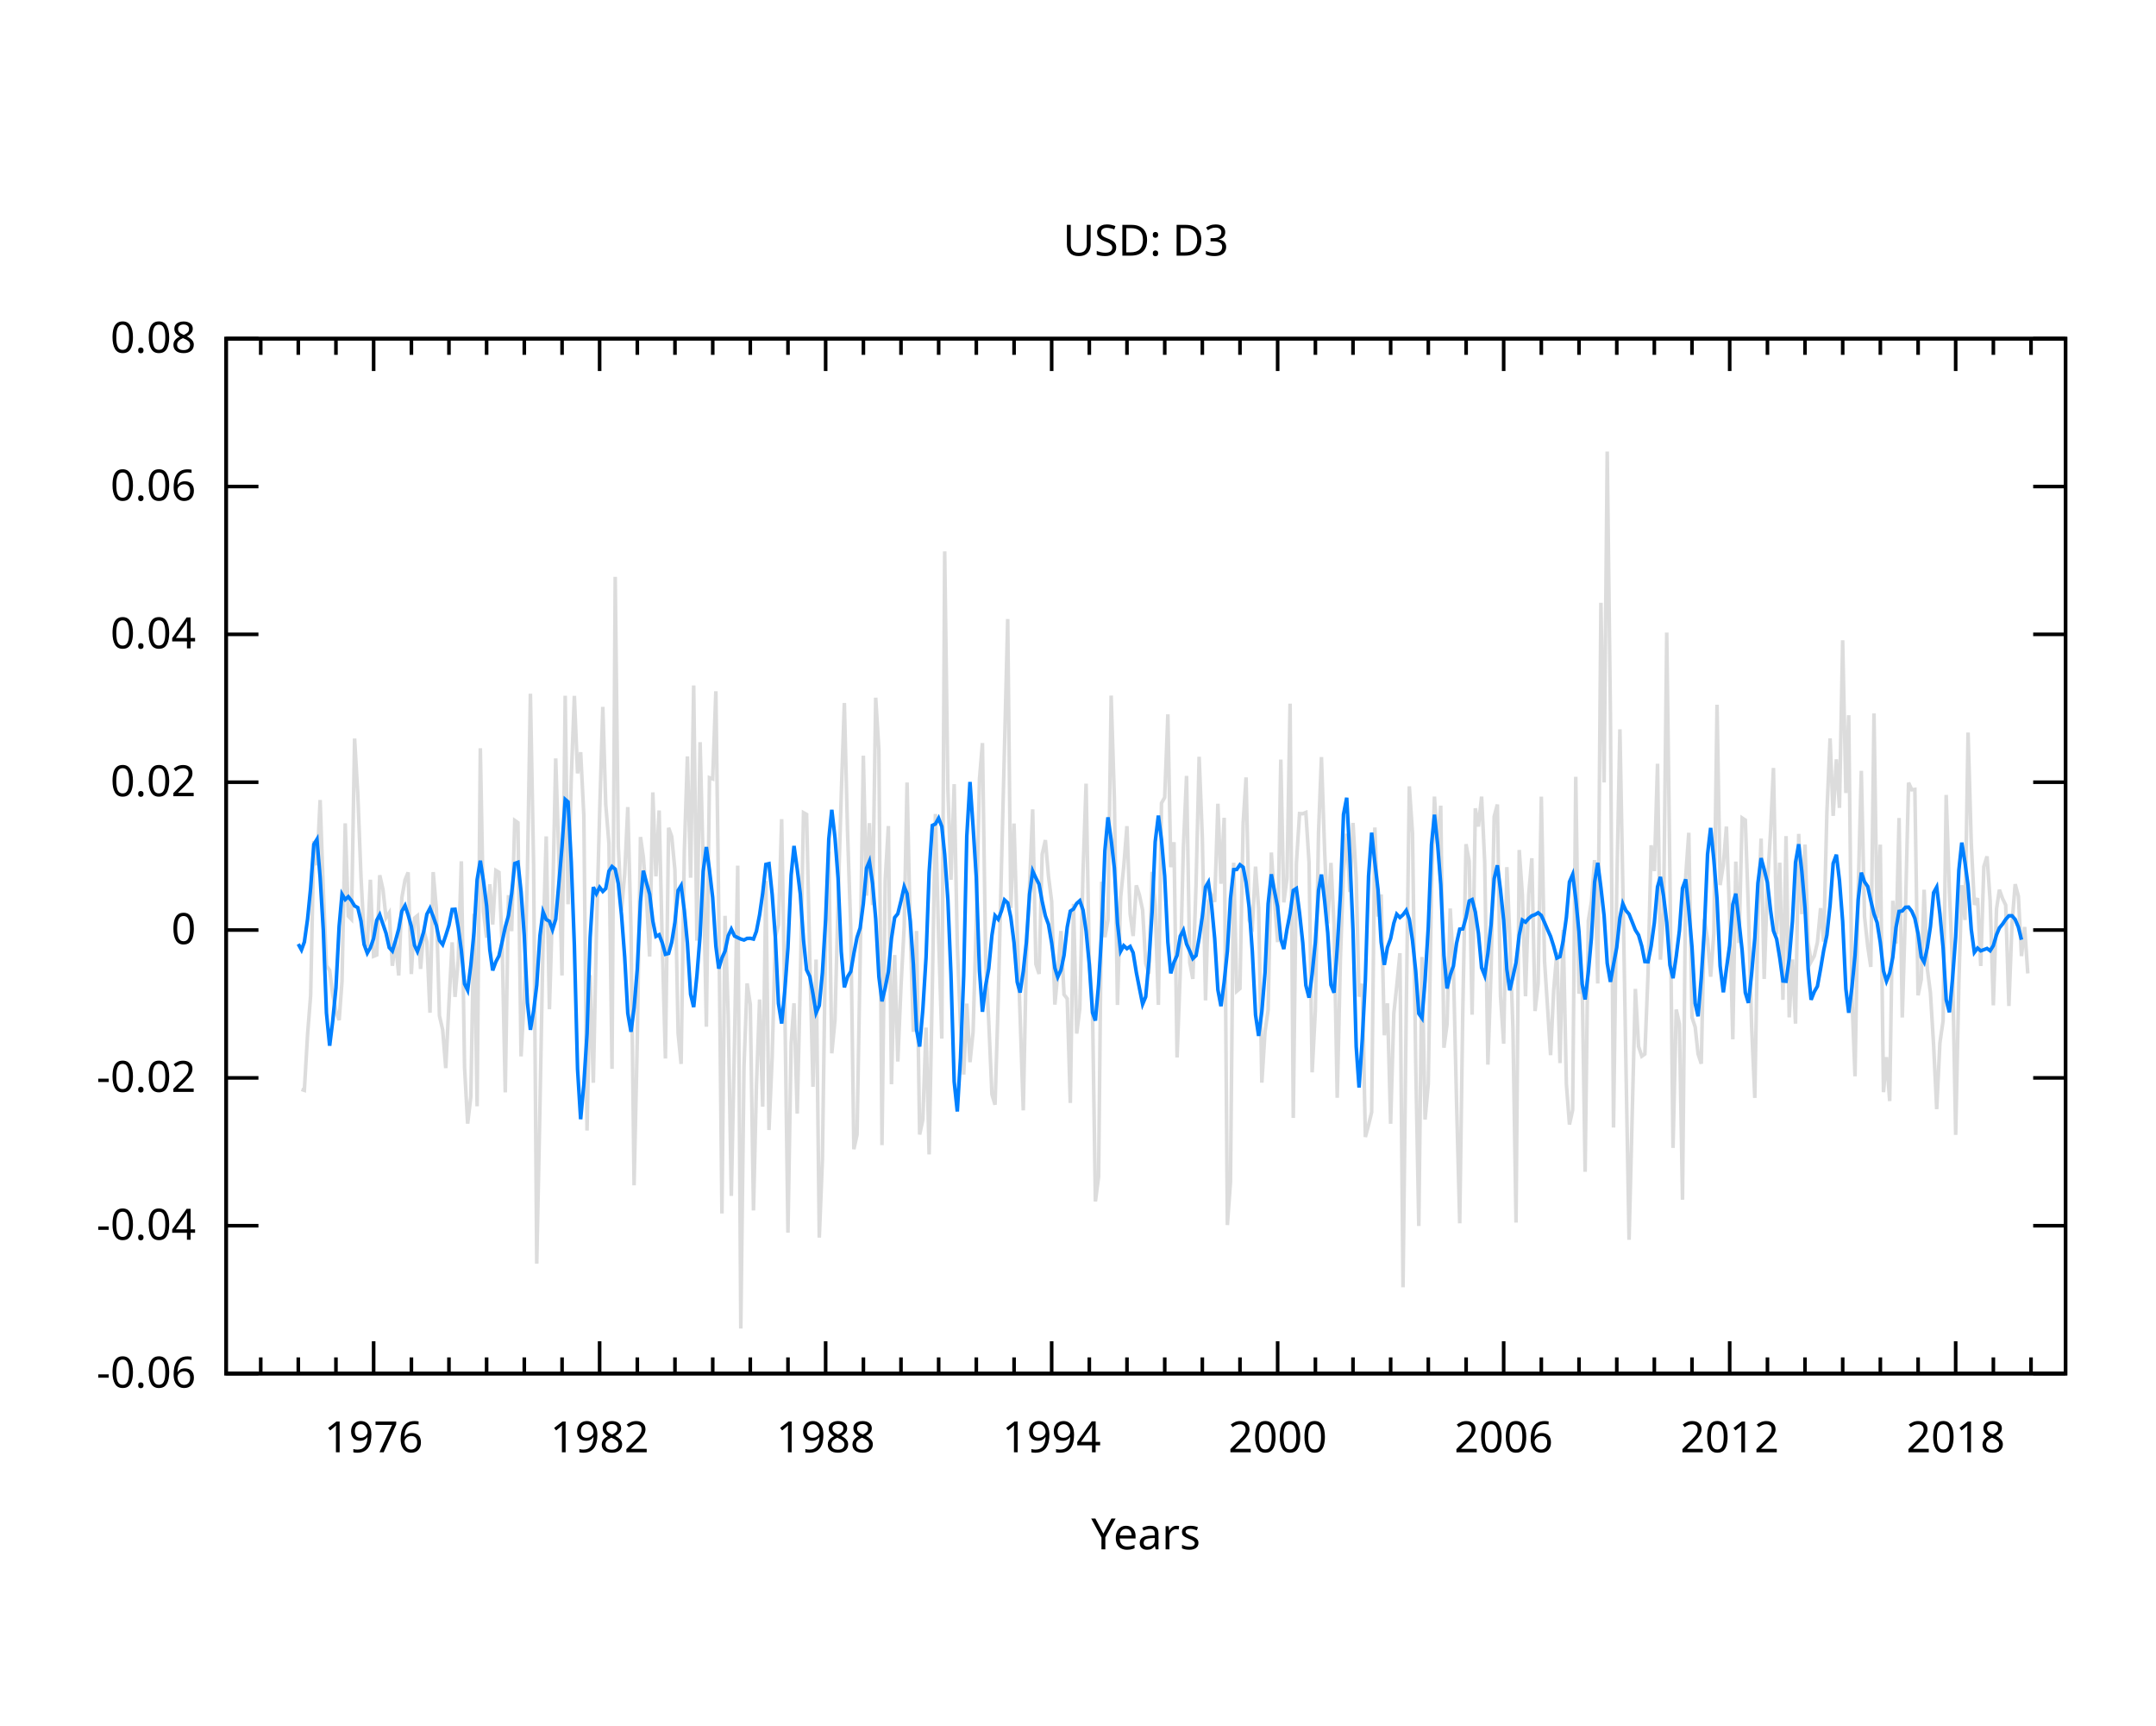
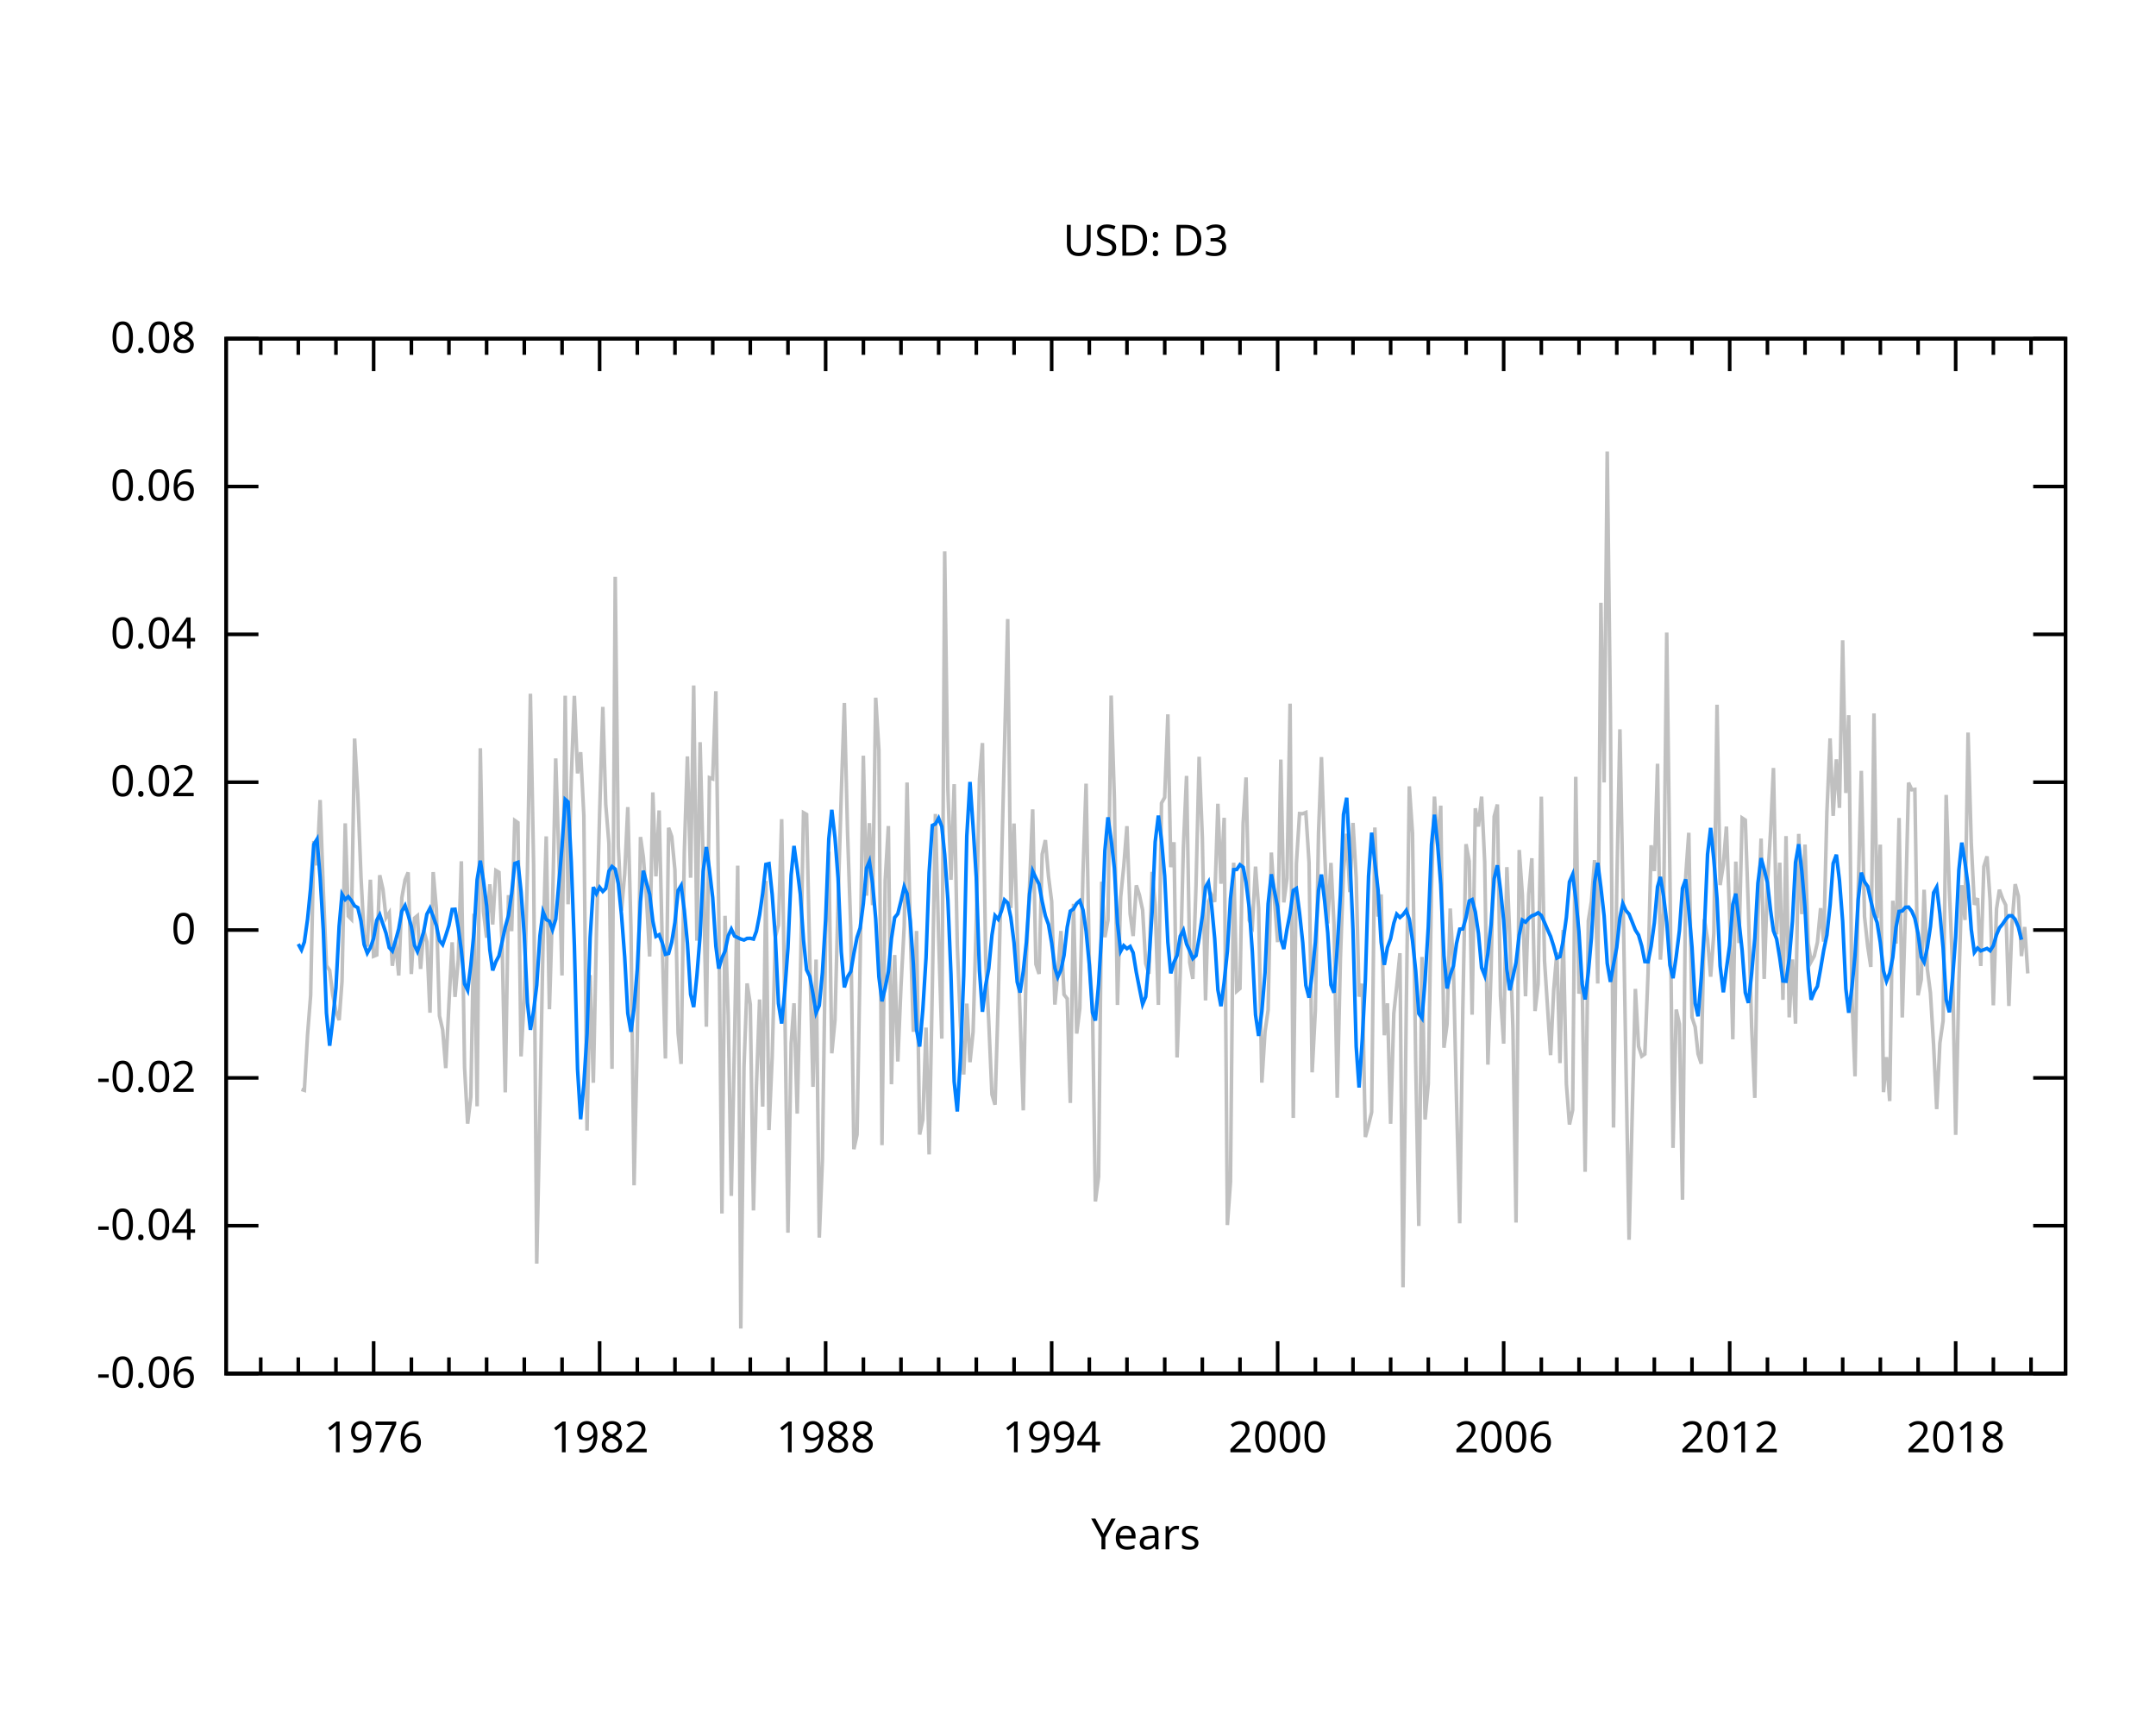
<svg xmlns="http://www.w3.org/2000/svg" xmlns:xlink="http://www.w3.org/1999/xlink" width="600" height="480" viewBox="0 0 600 480">
  <g id="gnuplot_canvas">
    <rect x="0" y="0" width="600" height="480" fill="none" />
    <defs>
      <circle id="gpDot" r="0.5" stroke-width="0.5" stroke="currentColor" />
      <path id="gpPt0" stroke-width="0.222" stroke="currentColor" d="M-1,0 h2 M0,-1 v2" />
      <path id="gpPt1" stroke-width="0.222" stroke="currentColor" d="M-1,-1 L1,1 M1,-1 L-1,1" />
      <path id="gpPt2" stroke-width="0.222" stroke="currentColor" d="M-1,0 L1,0 M0,-1 L0,1 M-1,-1 L1,1 M-1,1 L1,-1" />
      <rect id="gpPt3" stroke-width="0.222" stroke="currentColor" x="-1" y="-1" width="2" height="2" />
      <rect id="gpPt4" stroke-width="0.222" stroke="currentColor" fill="currentColor" x="-1" y="-1" width="2" height="2" />
      <circle id="gpPt5" stroke-width="0.222" stroke="currentColor" cx="0" cy="0" r="1" />
      <use xlink:href="#gpPt5" id="gpPt6" fill="currentColor" stroke="none" />
      <path id="gpPt7" stroke-width="0.222" stroke="currentColor" d="M0,-1.33 L-1.33,0.67 L1.33,0.67 z" />
      <use xlink:href="#gpPt7" id="gpPt8" fill="currentColor" stroke="none" />
      <use xlink:href="#gpPt7" id="gpPt9" stroke="currentColor" transform="rotate(180)" />
      <use xlink:href="#gpPt9" id="gpPt10" fill="currentColor" stroke="none" />
      <use xlink:href="#gpPt3" id="gpPt11" stroke="currentColor" transform="rotate(45)" />
      <use xlink:href="#gpPt11" id="gpPt12" fill="currentColor" stroke="none" />
      <path id="gpPt13" stroke-width="0.222" stroke="currentColor" d="M0,1.330 L1.265,0.411 L0.782,-1.067 L-0.782,-1.076 L-1.265,0.411 z" />
      <use xlink:href="#gpPt13" id="gpPt14" fill="currentColor" stroke="none" />
      <filter id="textbox" filterUnits="objectBoundingBox" x="0" y="0" height="1" width="1">
        <feFlood flood-color="white" flood-opacity="1" result="bgnd" />
        <feComposite in="SourceGraphic" in2="bgnd" operator="atop" />
      </filter>
      <filter id="greybox" filterUnits="objectBoundingBox" x="0" y="0" height="1" width="1">
        <feFlood flood-color="lightgrey" flood-opacity="1" result="grey" />
        <feComposite in="SourceGraphic" in2="grey" operator="atop" />
      </filter>
    </defs>
    <g fill="none" color="white" stroke="currentColor" stroke-width="1.00" stroke-linecap="butt" stroke-linejoin="miter">
</g>
    <g fill="none" color="black" stroke="currentColor" stroke-width="1.00" stroke-linecap="butt" stroke-linejoin="miter">
      <path stroke="black" d="M62.92,382.18 L71.92,382.18 M574.82,382.18 L565.82,382.18  " />
      <g transform="translate(54.53,386.08)" stroke="none" fill="black" font-family="cmr10" font-size="12.00" text-anchor="end">
        <text>
          <tspan font-family="cmr10">-0.06</tspan>
        </text>
      </g>
    </g>
    <g fill="none" color="black" stroke="currentColor" stroke-width="1.00" stroke-linecap="butt" stroke-linejoin="miter">
      <path stroke="black" d="M62.92,341.04 L71.92,341.04 M574.82,341.04 L565.82,341.04  " />
      <g transform="translate(54.53,344.94)" stroke="none" fill="black" font-family="cmr10" font-size="12.00" text-anchor="end">
        <text>
          <tspan font-family="cmr10">-0.04</tspan>
        </text>
      </g>
    </g>
    <g fill="none" color="black" stroke="currentColor" stroke-width="1.00" stroke-linecap="butt" stroke-linejoin="miter">
      <path stroke="black" d="M62.92,299.91 L71.92,299.91 M574.82,299.91 L565.82,299.91  " />
      <g transform="translate(54.53,303.81)" stroke="none" fill="black" font-family="cmr10" font-size="12.00" text-anchor="end">
        <text>
          <tspan font-family="cmr10">-0.02</tspan>
        </text>
      </g>
    </g>
    <g fill="none" color="black" stroke="currentColor" stroke-width="1.00" stroke-linecap="butt" stroke-linejoin="miter">
      <path stroke="black" d="M62.92,258.77 L71.92,258.77 M574.82,258.77 L565.82,258.77  " />
      <g transform="translate(54.53,262.67)" stroke="none" fill="black" font-family="cmr10" font-size="12.00" text-anchor="end">
        <text>
          <tspan font-family="cmr10"> 0</tspan>
        </text>
      </g>
    </g>
    <g fill="none" color="black" stroke="currentColor" stroke-width="1.00" stroke-linecap="butt" stroke-linejoin="miter">
      <path stroke="black" d="M62.92,217.64 L71.92,217.64 M574.82,217.64 L565.82,217.64  " />
      <g transform="translate(54.53,221.54)" stroke="none" fill="black" font-family="cmr10" font-size="12.00" text-anchor="end">
        <text>
          <tspan font-family="cmr10"> 0.02</tspan>
        </text>
      </g>
    </g>
    <g fill="none" color="black" stroke="currentColor" stroke-width="1.00" stroke-linecap="butt" stroke-linejoin="miter">
      <path stroke="black" d="M62.92,176.50 L71.92,176.50 M574.82,176.50 L565.82,176.50  " />
      <g transform="translate(54.53,180.40)" stroke="none" fill="black" font-family="cmr10" font-size="12.00" text-anchor="end">
        <text>
          <tspan font-family="cmr10"> 0.04</tspan>
        </text>
      </g>
    </g>
    <g fill="none" color="black" stroke="currentColor" stroke-width="1.00" stroke-linecap="butt" stroke-linejoin="miter">
      <path stroke="black" d="M62.92,135.37 L71.92,135.37 M574.82,135.37 L565.82,135.37  " />
      <g transform="translate(54.53,139.27)" stroke="none" fill="black" font-family="cmr10" font-size="12.00" text-anchor="end">
        <text>
          <tspan font-family="cmr10"> 0.06</tspan>
        </text>
      </g>
    </g>
    <g fill="none" color="black" stroke="currentColor" stroke-width="1.00" stroke-linecap="butt" stroke-linejoin="miter">
      <path stroke="black" d="M62.92,94.23 L71.92,94.23 M574.82,94.23 L565.82,94.23  " />
      <g transform="translate(54.53,98.13)" stroke="none" fill="black" font-family="cmr10" font-size="12.00" text-anchor="end">
        <text>
          <tspan font-family="cmr10"> 0.08</tspan>
        </text>
      </g>
    </g>
    <g fill="none" color="black" stroke="currentColor" stroke-width="1.00" stroke-linecap="butt" stroke-linejoin="miter">
      <path stroke="black" d="M72.56,382.18 L72.56,377.68 M72.56,94.23 L72.56,98.73 M83.01,382.18 L83.01,377.68 M83.01,94.23 L83.01,98.73   M93.49,382.18 L93.49,377.68 M93.49,94.23 L93.49,98.73 M103.98,382.18 L103.98,373.18 M103.98,94.23 L103.98,103.23    " />
      <g transform="translate(103.98,404.08)" stroke="none" fill="black" font-family="cmr10" font-size="12.00" text-anchor="middle">
        <text>
          <tspan font-family="cmr10">1976</tspan>
        </text>
      </g>
    </g>
    <g fill="none" color="black" stroke="currentColor" stroke-width="1.00" stroke-linecap="butt" stroke-linejoin="miter">
      <path stroke="black" d="M114.49,382.18 L114.49,377.68 M114.49,94.23 L114.49,98.73 M124.94,382.18 L124.94,377.68 M124.94,94.23 L124.94,98.73   M135.42,382.18 L135.42,377.68 M135.42,94.23 L135.42,98.73 M145.91,382.18 L145.91,377.68 M145.91,94.23 L145.91,98.73   M156.42,382.18 L156.42,377.68 M156.42,94.23 L156.42,98.73 M166.87,382.18 L166.87,373.18 M166.87,94.23 L166.87,103.23    " />
      <g transform="translate(166.87,404.08)" stroke="none" fill="black" font-family="cmr10" font-size="12.00" text-anchor="middle">
        <text>
          <tspan font-family="cmr10">1982</tspan>
        </text>
      </g>
    </g>
    <g fill="none" color="black" stroke="currentColor" stroke-width="1.00" stroke-linecap="butt" stroke-linejoin="miter">
      <path stroke="black" d="M177.36,382.18 L177.36,377.68 M177.36,94.23 L177.36,98.73 M187.84,382.18 L187.84,377.68 M187.84,94.23 L187.84,98.73   M198.35,382.18 L198.35,377.68 M198.35,94.23 L198.35,98.73 M208.80,382.18 L208.80,377.68 M208.80,94.23 L208.80,98.73   M219.29,382.18 L219.29,377.68 M219.29,94.23 L219.29,98.73 M229.77,382.18 L229.77,373.18 M229.77,94.23 L229.77,103.23    " />
      <g transform="translate(229.77,404.08)" stroke="none" fill="black" font-family="cmr10" font-size="12.00" text-anchor="middle">
        <text>
          <tspan font-family="cmr10">1988</tspan>
        </text>
      </g>
    </g>
    <g fill="none" color="black" stroke="currentColor" stroke-width="1.00" stroke-linecap="butt" stroke-linejoin="miter">
      <path stroke="black" d="M240.28,382.18 L240.28,377.68 M240.28,94.23 L240.28,98.73 M250.74,382.18 L250.74,377.68 M250.74,94.23 L250.74,98.73   M261.22,382.18 L261.22,377.68 M261.22,94.23 L261.22,98.73 M271.70,382.18 L271.70,377.68 M271.70,94.23 L271.70,98.73   M282.21,382.18 L282.21,377.68 M282.21,94.23 L282.21,98.73 M292.67,382.18 L292.67,373.18 M292.67,94.23 L292.67,103.23    " />
      <g transform="translate(292.67,404.08)" stroke="none" fill="black" font-family="cmr10" font-size="12.00" text-anchor="middle">
        <text>
          <tspan font-family="cmr10">1994</tspan>
        </text>
      </g>
    </g>
    <g fill="none" color="black" stroke="currentColor" stroke-width="1.00" stroke-linecap="butt" stroke-linejoin="miter">
      <path stroke="black" d="M303.15,382.18 L303.15,377.68 M303.15,94.23 L303.15,98.73 M313.63,382.18 L313.63,377.68 M313.63,94.23 L313.63,98.73   M324.14,382.18 L324.14,377.68 M324.14,94.23 L324.14,98.73 M334.60,382.18 L334.60,377.68 M334.60,94.23 L334.60,98.73   M345.08,382.18 L345.08,377.68 M345.08,94.23 L345.08,98.73 M355.56,382.18 L355.56,373.18 M355.56,94.23 L355.56,103.23    " />
      <g transform="translate(355.56,404.08)" stroke="none" fill="black" font-family="cmr10" font-size="12.00" text-anchor="middle">
        <text>
          <tspan font-family="cmr10">2000</tspan>
        </text>
      </g>
    </g>
    <g fill="none" color="black" stroke="currentColor" stroke-width="1.00" stroke-linecap="butt" stroke-linejoin="miter">
      <path stroke="black" d="M366.07,382.18 L366.07,377.68 M366.07,94.23 L366.07,98.73 M376.53,382.18 L376.53,377.68 M376.53,94.23 L376.53,98.73   M387.01,382.18 L387.01,377.68 M387.01,94.23 L387.01,98.73 M397.49,382.18 L397.49,377.68 M397.49,94.23 L397.49,98.73   M408.01,382.18 L408.01,377.68 M408.01,94.23 L408.01,98.73 M418.46,382.18 L418.46,373.18 M418.46,94.23 L418.46,103.23    " />
      <g transform="translate(418.46,404.08)" stroke="none" fill="black" font-family="cmr10" font-size="12.00" text-anchor="middle">
        <text>
          <tspan font-family="cmr10">2006</tspan>
        </text>
      </g>
    </g>
    <g fill="none" color="black" stroke="currentColor" stroke-width="1.00" stroke-linecap="butt" stroke-linejoin="miter">
      <path stroke="black" d="M428.94,382.18 L428.94,377.68 M428.94,94.23 L428.94,98.73 M439.43,382.18 L439.43,377.68 M439.43,94.23 L439.43,98.73   M449.94,382.18 L449.94,377.68 M449.94,94.23 L449.94,98.73 M460.39,382.18 L460.39,377.68 M460.39,94.23 L460.39,98.73   M470.87,382.18 L470.87,377.68 M470.87,94.23 L470.87,98.73 M481.36,382.18 L481.36,373.18 M481.36,94.23 L481.36,103.23    " />
      <g transform="translate(481.36,404.08)" stroke="none" fill="black" font-family="cmr10" font-size="12.00" text-anchor="middle">
        <text>
          <tspan font-family="cmr10">2012</tspan>
        </text>
      </g>
    </g>
    <g fill="none" color="black" stroke="currentColor" stroke-width="1.00" stroke-linecap="butt" stroke-linejoin="miter">
      <path stroke="black" d="M491.87,382.18 L491.87,377.68 M491.87,94.23 L491.87,98.73 M502.32,382.18 L502.32,377.68 M502.32,94.23 L502.32,98.73   M512.81,382.18 L512.81,377.68 M512.81,94.23 L512.81,98.73 M523.29,382.18 L523.29,377.68 M523.29,94.23 L523.29,98.73   M533.80,382.18 L533.80,377.68 M533.80,94.23 L533.80,98.73 M544.25,382.18 L544.25,373.18 M544.25,94.23 L544.25,103.23    " />
      <g transform="translate(544.25,404.08)" stroke="none" fill="black" font-family="cmr10" font-size="12.00" text-anchor="middle">
        <text>
          <tspan font-family="cmr10">2018</tspan>
        </text>
      </g>
    </g>
    <g fill="none" color="black" stroke="currentColor" stroke-width="1.00" stroke-linecap="butt" stroke-linejoin="miter">
      <path stroke="black" d="M554.74,382.18 L554.74,377.68 M554.74,94.23 L554.74,98.73 M565.22,382.18 L565.22,377.68 M565.22,94.23 L565.22,98.73    " />
    </g>
    <g fill="none" color="black" stroke="currentColor" stroke-width="1.00" stroke-linecap="butt" stroke-linejoin="miter">
      <path stroke="black" d="M62.92,94.23 L62.92,382.18 L574.82,382.18 L574.82,94.23 L62.92,94.23 Z  " />
    </g>
    <g fill="none" color="black" stroke="currentColor" stroke-width="1.00" stroke-linecap="butt" stroke-linejoin="miter">
      <g transform="translate(318.87,431.08)" stroke="none" fill="black" font-family="cmr10" font-size="12.00" text-anchor="middle">
        <text>
          <tspan font-family="cmr10">Years</tspan>
        </text>
      </g>
    </g>
    <g fill="none" color="black" stroke="currentColor" stroke-width="1.00" stroke-linecap="butt" stroke-linejoin="miter">
</g>
    <g id="gnuplot_plot_1">
      <g fill="none" color="black" stroke="currentColor" stroke-width="1.00" stroke-linecap="butt" stroke-linejoin="miter">
-         <path stroke="rgb(220, 220, 220)" d="M83.90,303.11 L84.70,303.37 L85.59,287.86 L86.45,276.96 L87.34,233.99 L88.21,240.78 L89.09,222.60 L89.98,247.88   L90.85,268.67 L91.74,270.00 L92.60,276.82 L93.49,281.38 L94.38,283.84 L95.18,273.06 L96.07,229.08 L96.93,254.88   L97.82,255.80 L98.68,205.49 L99.57,220.92 L100.46,243.97 L101.32,260.18 L102.21,263.36 L103.07,244.78 L103.96,266.07   L104.85,265.71 L105.68,243.52 L106.57,247.44 L107.43,255.33 L108.32,253.97 L109.19,268.72 L110.07,261.83 L110.96,271.42   L111.83,249.80 L112.72,244.81 L113.58,242.74 L114.47,271.02 L115.36,255.45 L116.16,254.79 L117.05,269.60 L117.91,258.76   L118.80,262.11 L119.66,281.78 L120.55,242.65 L121.44,252.86 L122.30,282.64 L123.19,286.52 L124.05,297.19 L124.94,279.18   L125.83,262.19 L126.63,277.38 L127.52,267.18 L128.39,239.64 L129.28,296.91 L130.14,312.64 L131.03,305.16 L131.92,254.24   L132.78,307.81 L133.67,208.19 L134.53,253.52 L135.42,260.90 L136.31,246.04 L137.11,257.23 L138.00,242.19 L138.86,242.71   L139.75,262.98 L140.61,303.95 L141.50,249.06 L142.39,259.08 L143.25,228.28 L144.14,228.90 L145.00,293.93 L145.89,277.65   L146.78,242.48 L147.61,193.02 L148.50,240.62 L149.37,351.59 L150.26,308.11 L151.12,262.57 L152.01,232.71 L152.90,280.81   L153.76,252.44 L154.65,211.02 L155.51,237.95 L156.40,271.41 L157.29,193.57 L158.09,251.61 L158.98,216.57 L159.84,193.62   L160.73,215.19 L161.59,209.29 L162.48,226.94 L163.37,314.56 L164.23,271.31 L165.12,301.26 L165.98,259.80 L166.87,226.27   L167.76,196.68 L168.57,223.78 L169.46,234.70 L170.32,297.39 L171.21,160.50 L172.07,235.42 L172.96,253.35 L173.85,243.12   L174.71,224.56 L175.60,258.55 L176.46,329.80 L177.35,289.63 L178.24,232.89 L179.04,238.47 L179.93,250.05 L180.79,266.14   L181.68,220.47 L182.54,243.83 L183.43,225.50 L184.32,263.22 L185.18,294.52 L186.07,230.32 L186.93,232.74 L187.82,242.01   L188.71,287.48 L189.55,296.02 L190.44,237.09 L191.30,210.46 L192.19,244.22 L193.05,190.72 L193.94,261.73 L194.83,206.51   L195.69,240.24 L196.58,285.67 L197.44,216.39 L198.33,216.72 L199.22,192.33 L200.02,253.39 L200.91,337.64 L201.77,254.82   L202.66,282.69 L203.52,332.75 L204.41,289.81 L205.30,240.86 L206.16,369.64 L207.05,296.84 L207.91,273.63 L208.80,279.46   L209.69,336.79 L210.50,302.49 L211.39,278.10 L212.25,307.91 L213.14,245.09 L214.00,314.41 L214.89,294.13 L215.78,260.69   L216.64,257.39 L217.53,227.92 L218.39,278.01 L219.28,342.98 L220.17,290.28 L220.97,279.15 L221.86,309.85 L222.72,272.89   L223.61,226.12 L224.47,226.61 L225.36,266.80 L226.25,302.40 L227.11,266.99 L228.00,344.35 L228.87,322.76 L229.76,260.16   L230.65,236.99 L231.48,293.07 L232.37,283.86 L233.23,250.77 L234.12,220.98 L234.98,195.60 L235.87,231.75 L236.76,258.11   L237.62,319.75 L238.51,315.70 L239.37,267.18 L240.26,210.26 L241.15,249.22 L241.95,229.02 L242.84,251.86 L243.70,194.13   L244.59,208.70 L245.45,318.62 L246.34,244.97 L247.23,229.84 L248.09,301.68 L248.98,265.73 L249.85,295.36 L250.74,274.40   L251.63,257.84 L252.43,217.72 L253.32,258.88 L254.18,287.11 L255.07,259.04 L255.93,315.67 L256.82,311.52 L257.71,285.92   L258.57,321.21 L259.46,274.58 L260.32,226.48 L261.21,260.84 L262.10,288.98 L262.90,153.42 L263.79,219.64 L264.65,244.80   L265.54,218.19 L266.41,263.19 L267.30,285.35 L268.19,298.97 L269.05,279.24 L269.94,295.54 L270.80,287.17 L271.69,256.49   L272.58,216.78 L273.41,206.75 L274.30,266.98 L275.16,284.23 L276.05,304.52 L276.91,307.37 L277.80,278.26 L278.69,241.56   L279.55,207.80 L280.44,172.24 L281.30,252.66 L282.19,229.14 L283.08,259.14 L283.88,282.45 L284.77,308.94 L285.63,266.45   L286.52,246.39 L287.39,225.19 L288.28,268.27 L289.17,270.98 L290.03,237.69 L290.92,233.75 L291.78,243.75 L292.67,250.83   L293.56,279.52 L294.36,270.98 L295.25,259.05 L296.11,276.73 L297.00,277.86 L297.86,306.88 L298.75,251.46 L299.64,287.58   L300.50,280.63 L301.39,242.87 L302.25,218.04 L303.14,267.25 L304.03,280.16 L304.84,334.29 L305.73,327.41 L306.59,245.32   L307.48,260.77 L308.34,256.04 L309.23,193.54 L310.12,222.18 L310.98,279.62 L311.87,249.63 L312.73,241.08 L313.62,229.87   L314.51,254.25 L315.34,260.44 L316.23,246.34 L317.09,249.01 L317.98,253.21 L318.84,268.07 L319.73,270.97 L320.62,242.59   L321.48,251.88 L322.37,279.60 L323.23,223.46 L324.12,221.88 L325.01,198.76 L325.82,241.28 L326.71,234.34 L327.57,294.22   L328.46,270.37 L329.32,235.94 L330.21,215.89 L331.10,267.80 L331.96,272.37 L332.85,246.19 L333.71,210.56 L334.60,233.03   L335.49,278.35 L336.29,250.83 L337.18,249.07 L338.04,250.94 L338.93,223.64 L339.79,245.89 L340.68,227.54 L341.57,340.85   L342.43,328.86 L343.32,240.04 L344.18,275.80 L345.07,275.05 L345.96,229.03 L346.77,216.31 L347.66,256.10 L348.52,257.69   L349.41,241.12 L350.27,252.74 L351.16,301.23 L352.05,287.04 L352.91,281.03 L353.80,237.21 L354.66,250.09 L355.55,262.15   L356.44,211.34 L357.27,251.08 L358.16,244.37 L359.02,195.78 L359.91,311.05 L360.77,240.31 L361.66,226.37 L362.55,226.41   L363.41,226.06 L364.30,240.01 L365.16,298.36 L366.05,281.17 L366.94,231.59 L367.75,210.65 L368.64,236.89 L369.50,256.93   L370.39,240.09 L371.25,257.35 L372.14,305.44 L373.03,266.66 L373.89,242.38 L374.78,231.98 L375.64,248.21 L376.53,228.97   L377.42,244.28 L378.22,277.30 L379.11,273.72 L379.97,316.36 L380.86,313.02 L381.72,309.44 L382.61,230.24 L383.50,255.03   L384.36,248.87 L385.25,288.05 L386.11,279.16 L387.00,312.68 L387.89,281.99 L388.70,274.33 L389.59,265.22 L390.45,358.17   L391.34,282.13 L392.20,218.79 L393.09,231.84 L393.98,295.60 L394.84,341.11 L395.73,266.27 L396.59,311.49 L397.48,301.57   L398.37,247.27 L399.20,221.64 L400.09,235.44 L400.95,224.17 L401.84,291.52 L402.70,284.98 L403.59,252.78 L404.48,269.51   L405.34,306.30 L406.23,340.38 L407.09,280.91 L407.98,234.88 L408.87,239.65 L409.68,282.33 L410.57,224.90 L411.43,229.97   L412.32,221.65 L413.18,239.80 L414.07,296.22 L414.96,269.77 L415.82,227.18 L416.71,223.84 L417.57,277.05 L418.46,290.38   L419.35,241.27 L420.15,260.24 L421.04,286.20 L421.90,340.17 L422.79,236.50 L423.66,249.00 L424.54,277.20 L425.43,248.88   L426.30,238.80 L427.19,281.31 L428.05,273.77 L428.94,221.65 L429.83,267.34 L430.63,279.59 L431.52,293.58 L432.38,275.52   L433.27,265.00 L434.13,295.80 L435.02,258.74 L435.91,301.60 L436.77,312.88 L437.66,308.85 L438.52,216.14 L439.41,276.46   L440.30,272.78 L441.13,326.04 L442.02,256.22 L442.88,250.84 L443.77,239.32 L444.64,273.66 L445.52,167.72 L446.41,217.70   L447.28,125.63 L448.17,198.81 L449.03,313.73 L449.92,247.66 L450.81,202.92 L451.61,245.83 L452.50,296.88 L453.36,344.95   L454.25,309.36 L455.11,275.15 L456.00,291.14 L456.89,293.88 L457.75,293.28 L458.64,270.78 L459.50,235.19 L460.39,242.37   L461.28,212.51 L462.08,267.01 L462.97,253.79 L463.84,176.00 L464.73,243.97 L465.59,319.40 L466.48,280.89 L467.37,284.93   L468.23,333.81 L469.12,243.85 L469.98,231.71 L470.87,283.06 L471.76,285.76 L472.56,293.23 L473.45,295.96 L474.31,255.76   L475.20,261.31 L476.06,271.75 L476.95,259.73 L477.84,196.09 L478.70,246.27 L479.59,240.59 L480.45,229.99 L481.34,254.90   L482.23,289.17 L483.06,239.73 L483.95,262.40 L484.82,227.59 L485.71,228.18 L486.57,253.27 L487.46,285.43 L488.35,305.48   L489.21,255.39 L490.10,233.33 L490.96,272.37 L491.85,246.38 L492.74,231.15 L493.54,213.68 L494.43,260.00 L495.29,240.03   L496.18,278.19 L497.04,232.64 L497.93,283.07 L498.82,266.96 L499.68,284.82 L500.57,232.02 L501.43,254.34 L502.32,235.00   L503.21,262.45 L504.02,267.58 L504.91,265.97 L505.77,262.20 L506.66,252.69 L507.52,261.99 L508.41,226.09 L509.30,205.45   L510.16,227.00 L511.05,211.27 L511.91,224.78 L512.80,178.15 L513.69,220.65 L514.49,199.00 L515.38,277.41 L516.24,299.47   L517.13,247.40 L517.99,214.47 L518.88,255.00 L519.77,263.28 L520.63,269.03 L521.52,198.50 L522.38,255.47 L523.27,235.00   L524.16,303.88 L525.00,294.13 L525.89,306.36 L526.75,250.62 L527.64,262.54 L528.50,227.59 L529.39,283.11 L530.28,252.97   L531.14,217.78 L532.03,219.74 L532.89,219.64 L533.78,276.93 L534.67,272.55 L535.47,247.55 L536.36,269.58 L537.22,276.23   L538.11,290.80 L538.97,308.60 L539.86,290.17 L540.75,284.05 L541.61,221.18 L542.50,247.89 L543.36,268.21 L544.25,315.76   L545.14,273.34 L545.95,246.29 L546.84,255.98 L547.70,203.82 L548.59,234.61 L549.45,251.74 L550.34,249.89 L551.23,268.78   L552.09,241.11 L552.98,238.28 L553.84,250.58 L554.73,279.72 L555.62,252.87 L556.42,247.56 L557.31,250.04 L558.17,251.83   L559.06,279.90 L559.92,257.21 L560.81,246.01 L561.70,249.33 L562.56,266.02 L563.45,257.92 L564.32,270.85  " />
+         <path stroke="rgb(192, 192, 192)" d="M83.90,303.11 L84.70,303.37 L85.59,287.86 L86.45,276.96 L87.34,233.99 L88.21,240.78 L89.09,222.60 L89.98,247.88   L90.85,268.67 L91.74,270.00 L92.60,276.82 L93.49,281.38 L94.38,283.84 L95.18,273.06 L96.07,229.08 L96.93,254.88   L97.82,255.80 L98.68,205.49 L99.57,220.92 L100.46,243.97 L101.32,260.18 L102.21,263.36 L103.07,244.78 L103.96,266.07   L104.85,265.71 L105.68,243.52 L106.57,247.44 L107.43,255.33 L108.32,253.97 L109.19,268.72 L110.07,261.83 L110.96,271.42   L111.83,249.80 L112.72,244.81 L113.58,242.74 L114.47,271.02 L115.36,255.45 L116.16,254.79 L117.05,269.60 L117.91,258.76   L118.80,262.11 L119.66,281.78 L120.55,242.65 L121.44,252.86 L122.30,282.64 L123.19,286.52 L124.05,297.19 L124.94,279.18   L125.83,262.19 L126.63,277.38 L127.52,267.18 L128.39,239.64 L129.28,296.91 L130.14,312.64 L131.03,305.16 L131.92,254.24   L132.78,307.81 L133.67,208.19 L134.53,253.52 L135.42,260.90 L136.31,246.04 L137.11,257.23 L138.00,242.19 L138.86,242.71   L139.75,262.98 L140.61,303.95 L141.50,249.06 L142.39,259.08 L143.25,228.28 L144.14,228.90 L145.00,293.93 L145.89,277.65   L146.78,242.48 L147.61,193.02 L148.50,240.62 L149.37,351.59 L150.26,308.11 L151.12,262.57 L152.01,232.71 L152.90,280.81   L153.76,252.44 L154.65,211.02 L155.51,237.95 L156.40,271.41 L157.29,193.57 L158.09,251.61 L158.98,216.57 L159.84,193.62   L160.73,215.19 L161.59,209.29 L162.48,226.94 L163.37,314.56 L164.23,271.31 L165.12,301.26 L165.98,259.80 L166.87,226.27   L167.76,196.68 L168.57,223.78 L169.46,234.70 L170.32,297.39 L171.21,160.50 L172.07,235.42 L172.96,253.35 L173.85,243.12   L174.71,224.56 L175.60,258.55 L176.46,329.80 L177.35,289.63 L178.24,232.89 L179.04,238.47 L179.93,250.05 L180.79,266.14   L181.68,220.47 L182.54,243.83 L183.43,225.50 L184.32,263.22 L185.18,294.52 L186.07,230.32 L186.93,232.74 L187.82,242.01   L188.71,287.48 L189.55,296.02 L190.44,237.09 L191.30,210.46 L192.19,244.22 L193.05,190.72 L193.94,261.73 L194.83,206.51   L195.69,240.24 L196.58,285.67 L197.44,216.39 L198.33,216.72 L199.22,192.33 L200.02,253.39 L200.91,337.64 L201.77,254.82   L202.66,282.69 L203.52,332.75 L204.41,289.81 L205.30,240.86 L206.16,369.64 L207.05,296.84 L207.91,273.63 L208.80,279.46   L209.69,336.79 L210.50,302.49 L211.39,278.10 L212.25,307.91 L213.14,245.09 L214.00,314.41 L214.89,294.13 L215.78,260.69   L216.64,257.39 L217.53,227.92 L218.39,278.01 L219.28,342.98 L220.17,290.28 L220.97,279.15 L221.86,309.85 L222.72,272.89   L223.61,226.12 L224.47,226.61 L225.36,266.80 L226.25,302.40 L227.11,266.99 L228.00,344.35 L228.87,322.76 L229.76,260.16   L230.65,236.99 L231.48,293.07 L232.37,283.86 L233.23,250.77 L234.12,220.98 L234.98,195.60 L235.87,231.75 L236.76,258.11   L237.62,319.75 L238.51,315.70 L239.37,267.18 L240.26,210.26 L241.15,249.22 L241.95,229.02 L242.84,251.86 L243.70,194.13   L244.59,208.70 L245.45,318.62 L246.34,244.97 L247.23,229.84 L248.09,301.68 L248.98,265.73 L249.85,295.36 L250.74,274.40   L251.63,257.84 L252.43,217.72 L253.32,258.88 L254.18,287.11 L255.07,259.04 L255.93,315.67 L256.82,311.52 L257.71,285.92   L258.57,321.21 L259.46,274.58 L260.32,226.48 L261.21,260.84 L262.10,288.98 L262.90,153.42 L263.79,219.64 L264.65,244.80   L265.54,218.19 L266.41,263.19 L267.30,285.35 L268.19,298.97 L269.05,279.24 L269.94,295.54 L270.80,287.17 L271.69,256.49   L272.58,216.78 L273.41,206.75 L274.30,266.98 L275.16,284.23 L276.05,304.52 L276.91,307.37 L277.80,278.26 L278.69,241.56   L279.55,207.80 L280.44,172.24 L281.30,252.66 L282.19,229.14 L283.08,259.14 L283.88,282.45 L284.77,308.94 L285.63,266.45   L286.52,246.39 L287.39,225.19 L288.28,268.27 L289.17,270.98 L290.03,237.69 L290.92,233.75 L291.78,243.75 L292.67,250.83   L293.56,279.52 L294.36,270.98 L295.25,259.05 L296.11,276.73 L297.00,277.86 L297.86,306.88 L298.75,251.46 L299.64,287.58   L300.50,280.63 L301.39,242.87 L302.25,218.04 L303.14,267.25 L304.03,280.16 L304.84,334.29 L305.73,327.41 L306.59,245.32   L307.48,260.77 L308.34,256.04 L309.23,193.54 L310.12,222.18 L310.98,279.62 L311.87,249.63 L312.73,241.08 L313.62,229.87   L314.51,254.25 L315.34,260.44 L316.23,246.34 L317.09,249.01 L317.98,253.21 L318.84,268.07 L319.73,270.97 L320.62,242.59   L321.48,251.88 L322.37,279.60 L323.23,223.46 L324.12,221.88 L325.01,198.76 L325.82,241.28 L326.71,234.34 L327.57,294.22   L328.46,270.37 L329.32,235.94 L330.21,215.89 L331.10,267.80 L331.96,272.37 L332.85,246.19 L333.71,210.56 L334.60,233.03   L335.49,278.35 L336.29,250.83 L337.18,249.07 L338.04,250.94 L338.93,223.64 L339.79,245.89 L340.68,227.54 L341.57,340.85   L342.43,328.86 L343.32,240.04 L344.18,275.80 L345.07,275.05 L345.96,229.03 L346.77,216.31 L347.66,256.10 L348.52,257.69   L349.41,241.12 L350.27,252.74 L351.16,301.23 L352.05,287.04 L352.91,281.03 L353.80,237.21 L354.66,250.09 L355.55,262.15   L356.44,211.34 L357.27,251.08 L358.16,244.37 L359.02,195.78 L359.91,311.05 L360.77,240.31 L361.66,226.37 L362.55,226.41   L363.41,226.06 L364.30,240.01 L365.16,298.36 L366.05,281.17 L366.94,231.59 L367.75,210.65 L368.64,236.89 L369.50,256.93   L370.39,240.09 L371.25,257.35 L372.14,305.44 L373.03,266.66 L373.89,242.38 L374.78,231.98 L375.64,248.21 L376.53,228.97   L377.42,244.28 L378.22,277.30 L379.11,273.72 L379.97,316.36 L380.86,313.02 L381.72,309.44 L382.61,230.24 L383.50,255.03   L384.36,248.87 L385.25,288.05 L386.11,279.16 L387.00,312.68 L387.89,281.99 L388.70,274.33 L389.59,265.22 L390.45,358.17   L391.34,282.13 L392.20,218.79 L393.09,231.84 L393.98,295.60 L394.84,341.11 L395.73,266.27 L396.59,311.49 L397.48,301.57   L398.37,247.27 L399.20,221.64 L400.09,235.44 L400.95,224.17 L401.84,291.52 L402.70,284.98 L403.59,252.78 L404.48,269.51   L405.34,306.30 L406.23,340.38 L407.09,280.91 L407.98,234.88 L408.87,239.65 L409.68,282.33 L410.57,224.90 L411.43,229.97   L412.32,221.65 L413.18,239.80 L414.07,296.22 L414.96,269.77 L415.82,227.18 L416.71,223.84 L417.57,277.05 L418.46,290.38   L419.35,241.27 L420.15,260.24 L421.04,286.20 L421.90,340.17 L422.79,236.50 L423.66,249.00 L424.54,277.20 L425.43,248.88   L426.30,238.80 L427.19,281.31 L428.05,273.77 L428.94,221.65 L429.83,267.34 L430.63,279.59 L431.52,293.58 L432.38,275.52   L433.27,265.00 L434.13,295.80 L435.02,258.74 L435.91,301.60 L436.77,312.88 L437.66,308.85 L438.52,216.14 L439.41,276.46   L440.30,272.78 L441.13,326.04 L442.02,256.22 L442.88,250.84 L443.77,239.32 L444.64,273.66 L445.52,167.72 L446.41,217.70   L447.28,125.63 L448.17,198.81 L449.03,313.73 L449.92,247.66 L450.81,202.92 L451.61,245.83 L452.50,296.88 L453.36,344.95   L454.25,309.36 L455.11,275.15 L456.00,291.14 L456.89,293.88 L457.75,293.28 L458.64,270.78 L459.50,235.19 L460.39,242.37   L461.28,212.51 L462.08,267.01 L462.97,253.79 L463.84,176.00 L464.73,243.97 L465.59,319.40 L466.48,280.89 L467.37,284.93   L468.23,333.81 L469.12,243.85 L469.98,231.71 L470.87,283.06 L471.76,285.76 L472.56,293.23 L473.45,295.96 L474.31,255.76   L475.20,261.31 L476.06,271.75 L476.95,259.73 L477.84,196.09 L478.70,246.27 L479.59,240.59 L480.45,229.99 L481.34,254.90   L482.23,289.17 L483.06,239.73 L483.95,262.40 L484.82,227.59 L485.71,228.18 L486.57,253.27 L487.46,285.43 L488.35,305.48   L489.21,255.39 L490.10,233.33 L490.96,272.37 L491.85,246.38 L492.74,231.15 L493.54,213.68 L494.43,260.00 L495.29,240.03   L496.18,278.19 L497.04,232.64 L497.93,283.07 L498.82,266.96 L499.68,284.82 L500.57,232.02 L501.43,254.34 L502.32,235.00   L503.21,262.45 L504.02,267.58 L504.91,265.97 L505.77,262.20 L506.66,252.69 L507.52,261.99 L508.41,226.09 L509.30,205.45   L510.16,227.00 L511.05,211.27 L511.91,224.78 L512.80,178.15 L513.69,220.65 L514.49,199.00 L515.38,277.41 L516.24,299.47   L517.13,247.40 L517.99,214.47 L518.88,255.00 L519.77,263.28 L520.63,269.03 L521.52,198.50 L522.38,255.47 L523.27,235.00   L524.16,303.88 L525.00,294.13 L525.89,306.36 L526.75,250.62 L527.64,262.54 L528.50,227.59 L529.39,283.11 L530.28,252.97   L531.14,217.78 L532.03,219.74 L532.89,219.64 L533.78,276.93 L534.67,272.55 L535.47,247.55 L536.36,269.58 L537.22,276.23   L538.11,290.80 L538.97,308.60 L539.86,290.17 L540.75,284.05 L541.61,221.18 L542.50,247.89 L543.36,268.21 L544.25,315.76   L545.14,273.34 L545.95,246.29 L546.84,255.98 L547.70,203.82 L548.59,234.61 L549.45,251.74 L550.34,249.89 L551.23,268.78   L552.09,241.11 L552.98,238.28 L553.84,250.58 L554.73,279.72 L555.62,252.87 L556.42,247.56 L557.31,250.04 L558.17,251.83   L559.06,279.90 L559.92,257.21 L560.81,246.01 L561.70,249.33 L562.56,266.02 L563.45,257.92 L564.32,270.85  " />
      </g>
    </g>
    <g id="gnuplot_plot_2">
      <g fill="none" color="black" stroke="currentColor" stroke-width="1.00" stroke-linecap="butt" stroke-linejoin="miter">
        <path stroke="rgb(  0, 128, 255)" d="M83.01,262.67 L83.90,264.30 L84.70,262.11 L85.59,255.75 L86.45,247.09 L87.34,234.95 L88.21,233.53 L89.09,244.11   L89.98,258.94 L90.85,281.88 L91.74,290.96 L92.60,284.01 L93.49,274.86 L94.38,257.71 L95.18,248.81 L96.07,250.30   L96.93,249.50 L97.82,250.62 L98.68,252.05 L99.57,252.54 L100.46,256.29 L101.32,262.76 L102.21,265.19 L103.07,263.67   L103.96,261.15 L104.85,256.04 L105.68,254.52 L106.57,257.13 L107.43,259.66 L108.32,263.65 L109.19,264.60 L110.07,261.74   L110.96,258.47 L111.83,253.52 L112.72,251.98 L113.58,254.56 L114.47,257.77 L115.36,263.03 L116.16,264.74 L117.05,262.17   L117.91,259.22 L118.80,254.36 L119.66,252.72 L120.55,255.01 L121.44,257.53 L122.30,261.67 L123.19,262.82 L124.05,260.30   L124.94,257.47 L125.83,253.05 L126.63,252.99 L127.52,258.09 L128.39,264.46 L129.28,273.75 L130.14,275.51 L131.03,268.55   L131.92,259.26 L132.78,244.76 L133.67,239.48 L134.53,245.01 L135.42,251.99 L136.31,264.28 L137.11,270.01 L138.00,267.59   L138.86,265.97 L139.75,262.01 L140.61,257.97 L141.50,254.73 L142.39,248.62 L143.25,240.25 L144.14,239.93 L145.00,248.05   L145.89,260.18 L146.78,279.00 L147.61,286.54 L148.50,281.27 L149.37,274.10 L150.26,260.37 L151.12,253.71 L152.01,255.85   L152.90,256.33 L153.76,258.69 L154.65,255.77 L155.51,246.00 L156.40,235.59 L157.29,222.43 L158.09,223.13 L158.98,239.86   L159.84,263.05 L160.73,297.51 L161.59,311.41 L162.48,301.63 L163.37,287.60 L164.23,260.84 L165.12,246.83 L165.98,248.66   L166.87,246.88 L167.76,248.03 L168.57,247.23 L169.46,242.40 L170.32,241.09 L171.21,241.82 L172.07,245.88 L172.96,254.58   L173.85,266.30 L174.71,281.92 L175.60,287.09 L176.46,280.43 L177.35,269.68 L178.24,250.84 L179.04,242.26 L179.93,245.67   L180.79,248.78 L181.68,256.28 L182.54,260.54 L183.43,260.08 L184.32,262.40 L185.18,265.51 L186.07,265.28 L186.93,262.20   L187.82,256.67 L188.71,247.78 L189.55,246.41 L190.44,253.30 L191.30,262.44 L192.19,276.64 L193.05,280.21 L193.94,271.48   L194.83,260.29 L195.69,242.43 L196.58,235.67 L197.44,242.11 L198.33,249.71 L199.22,263.25 L200.02,269.50 L200.91,266.53   L201.77,264.67 L202.66,260.36 L203.52,258.52 L204.41,260.43 L205.30,260.88 L206.16,261.28 L207.05,261.55 L207.91,261.10   L208.80,261.07 L209.69,261.28 L210.50,259.13 L211.39,254.53 L212.25,248.55 L213.14,240.51 L214.00,240.30 L214.89,248.86   L215.78,260.92 L216.64,279.22 L217.53,284.79 L218.39,275.83 L219.28,263.74 L220.17,243.45 L220.97,235.37 L221.86,241.82   L222.72,248.77 L223.61,261.59 L224.47,269.84 L225.36,271.69 L226.25,276.59 L227.11,281.81 L228.00,279.75 L228.87,270.64   L229.76,255.87 L230.65,233.43 L231.48,225.32 L232.37,233.05 L233.23,244.33 L234.12,264.84 L234.98,274.72 L235.87,271.78   L236.76,270.35 L237.62,265.34 L238.51,260.81 L239.37,258.20 L240.26,251.41 L241.15,241.55 L241.95,239.66 L242.84,245.86   L243.70,255.64 L244.59,271.78 L245.45,278.61 L246.34,274.85 L247.23,270.34 L248.09,261.09 L248.98,255.30 L249.85,254.25   L250.74,250.69 L251.63,246.72 L252.43,248.63 L253.32,256.29 L254.18,268.37 L255.07,286.53 L255.93,291.19 L256.82,280.89   L257.71,266.46 L258.57,242.76 L259.46,229.67 L260.32,229.26 L261.21,227.66 L262.10,229.97 L262.90,237.77 L263.79,250.33   L264.65,271.18 L265.54,300.93 L266.41,309.26 L267.30,294.36 L268.19,271.47 L269.05,232.64 L269.94,217.57 L270.80,229.99   L271.69,244.10 L272.58,270.16 L273.41,281.52 L274.30,274.22 L275.16,269.47 L276.05,260.20 L276.91,254.77 L277.80,255.79   L278.69,253.49 L279.55,250.39 L280.44,251.21 L281.30,255.24 L282.19,262.24 L283.08,273.23 L283.88,276.16 L284.77,270.26   L285.63,262.16 L286.52,248.77 L287.39,242.37 L288.28,244.29 L289.17,246.04 L290.03,250.83 L290.92,254.84 L291.78,257.19   L292.67,262.35 L293.56,269.34 L294.36,271.86 L295.25,269.91 L296.11,265.81 L297.00,257.97 L297.86,253.51 L298.75,252.91   L299.64,251.37 L300.50,250.61 L301.39,253.20 L302.25,259.04 L303.14,268.30 L304.03,281.74 L304.84,283.96 L305.73,273.83   L306.59,259.44 L307.48,236.71 L308.34,227.41 L309.23,233.67 L310.12,241.56 L310.98,256.80 L311.87,264.67 L312.73,263.12   L313.62,263.95 L314.51,263.35 L315.34,265.08 L316.23,270.55 L317.09,274.93 L317.98,279.40 L318.84,277.34 L319.73,267.46   L320.62,253.80 L321.48,234.23 L322.37,226.93 L323.23,233.63 L324.12,243.74 L325.01,262.16 L325.82,270.82 L326.71,267.76   L327.57,265.86 L328.46,260.48 L329.32,258.86 L330.21,262.65 L331.10,264.60 L331.96,266.71 L332.85,265.87 L333.71,260.95   L334.60,254.97 L335.49,246.83 L336.29,245.47 L337.18,251.98 L338.04,261.12 L338.93,275.42 L339.79,279.96 L340.68,273.24   L341.57,264.59 L342.43,250.04 L343.32,241.97 L344.18,241.92 L345.07,240.61 L345.96,241.29 L346.77,245.49 L347.66,252.70   L348.52,264.84 L349.41,282.39 L350.27,288.24 L351.16,281.41 L352.05,270.64 L352.91,251.47 L353.80,243.26 L354.66,247.87   L355.55,252.25 L356.44,261.33 L357.27,264.06 L358.16,258.55 L359.02,254.12 L359.91,247.76 L360.77,247.21 L361.66,254.08   L362.55,262.28 L363.41,274.16 L364.30,277.59 L365.16,271.01 L366.05,262.19 L366.94,247.75 L367.75,243.33 L368.64,250.72   L369.50,259.55 L370.39,274.02 L371.25,276.21 L372.14,263.84 L373.03,248.94 L373.89,226.61 L374.78,221.96 L375.64,238.05   L376.53,258.82 L377.42,291.19 L378.22,302.59 L379.11,289.24 L379.97,272.57 L380.86,243.81 L381.72,231.68 L382.61,239.98   L383.50,247.58 L384.36,262.14 L385.25,268.46 L386.11,263.61 L387.00,261.14 L387.89,256.86 L388.70,254.35 L389.59,255.28   L390.45,254.52 L391.34,253.31 L392.20,255.78 L393.09,261.69 L393.98,270.11 L394.84,282.02 L395.73,283.28 L396.59,272.73   L397.48,257.92 L398.37,235.04 L399.20,226.68 L400.09,235.06 L400.95,246.12 L401.84,265.85 L402.70,275.03 L403.59,271.25   L404.48,268.75 L405.34,262.51 L406.23,258.53 L407.09,258.45 L407.98,255.28 L408.87,250.69 L409.68,250.30 L410.57,253.74   L411.43,259.62 L412.32,269.26 L413.18,271.40 L414.07,265.22 L414.96,257.21 L415.82,244.48 L416.71,240.76 L417.57,247.59   L418.46,256.01 L419.35,269.71 L420.15,275.53 L421.04,271.79 L421.90,267.84 L422.79,260.17 L423.66,255.99 L424.54,256.57   L425.43,255.53 L426.30,254.81 L427.19,254.49 L428.05,253.96 L428.94,254.71 L429.83,256.68 L430.63,258.56 L431.52,260.56   L432.38,263.29 L433.27,266.57 L434.13,266.18 L435.02,261.78 L435.91,255.24 L436.77,245.37 L437.66,243.31 L438.52,250.06   L439.41,259.23 L440.30,273.78 L441.13,278.09 L442.02,270.51 L442.88,261.00 L443.77,245.42 L444.64,240.06 L445.52,246.94   L446.41,254.80 L447.28,268.01 L448.17,273.19 L449.03,268.39 L449.92,263.65 L450.81,255.34 L451.61,251.42 L452.50,253.37   L453.36,254.35 L454.25,256.59 L455.11,258.77 L456.00,260.17 L456.89,263.24 L457.75,267.55 L458.64,267.60 L459.50,263.24   L460.39,256.77 L461.28,246.76 L462.08,243.99 L462.97,249.40 L463.84,256.63 L464.73,268.53 L465.59,272.17 L466.48,266.12   L467.37,258.92 L468.23,247.14 L469.12,244.66 L469.98,253.28 L470.87,263.52 L471.76,279.17 L472.56,282.77 L473.45,272.12   L474.31,258.70 L475.20,237.70 L476.06,230.35 L476.95,239.22 L477.84,250.11 L478.70,268.76 L479.59,276.10 L480.45,269.57   L481.34,263.12 L482.23,251.62 L483.06,248.65 L483.95,256.46 L484.82,264.38 L485.71,276.18 L486.57,279.05 L487.46,270.95   L488.35,261.06 L489.21,245.75 L490.10,238.76 L490.96,241.91 L491.85,245.53 L492.74,253.34 L493.54,258.99 L494.43,261.30   L495.29,266.50 L496.18,272.94 L497.04,273.02 L497.93,266.71 L498.82,256.35 L499.68,239.96 L500.57,234.89 L501.43,242.44   L502.32,252.57 L503.21,269.77 L504.02,278.17 L504.91,275.93 L505.77,274.43 L506.66,269.55 L507.52,264.43 L508.41,260.17   L509.30,251.83 L510.16,240.23 L511.05,237.81 L511.91,244.98 L512.80,256.35 L513.69,275.14 L514.49,281.80 L515.38,274.66   L516.24,265.84 L517.13,250.29 L517.99,242.81 L518.88,245.35 L519.77,246.64 L520.63,250.57 L521.52,254.30 L522.38,256.67   L523.27,262.22 L524.16,270.14 L525.00,272.99 L525.89,270.74 L526.75,266.38 L527.64,258.09 L528.50,253.59 L529.39,253.46   L530.28,252.44 L531.14,252.39 L532.03,253.54 L532.89,255.52 L533.78,259.74 L534.67,266.29 L535.47,267.71 L536.36,263.66   L537.22,257.85 L538.11,248.38 L538.97,246.82 L539.86,254.31 L540.75,263.72 L541.61,278.13 L542.50,281.66 L543.36,272.48   L544.25,260.72 L545.14,242.09 L545.95,234.45 L546.84,239.96 L547.70,246.41 L548.59,258.60 L549.45,264.99 L550.34,263.80   L551.23,264.56 L552.09,264.24 L552.98,263.90 L553.84,264.52 L554.73,263.11 L555.62,260.09 L556.42,258.18 L557.31,257.10   L558.17,255.80 L559.06,254.81 L559.92,254.80 L560.81,255.82 L561.70,257.96 L562.56,261.47  " />
      </g>
    </g>
    <g fill="none" color="white" stroke="rgb(  0, 128, 255)" stroke-width="2.00" stroke-linecap="butt" stroke-linejoin="miter">
</g>
    <g fill="none" color="black" stroke="currentColor" stroke-width="2.00" stroke-linecap="butt" stroke-linejoin="miter">
</g>
    <g fill="none" color="black" stroke="black" stroke-width="1.00" stroke-linecap="butt" stroke-linejoin="miter">
</g>
    <g fill="none" color="black" stroke="currentColor" stroke-width="1.00" stroke-linecap="butt" stroke-linejoin="miter">
      <path stroke="black" d="M62.92,94.23 L62.92,382.18 L574.82,382.18 L574.82,94.23 L62.92,94.23 Z  " />
    </g>
    <g fill="none" color="black" stroke="currentColor" stroke-width="1.00" stroke-linecap="butt" stroke-linejoin="miter">
      <g transform="translate(318.87,71.13)" stroke="none" fill="black" font-family="cmr10" font-size="12.00" text-anchor="middle">
        <text>
          <tspan font-family="cmr10">USD: D3</tspan>
        </text>
      </g>
    </g>
    <g fill="none" color="black" stroke="currentColor" stroke-width="1.00" stroke-linecap="butt" stroke-linejoin="miter">
</g>
  </g>
</svg>
